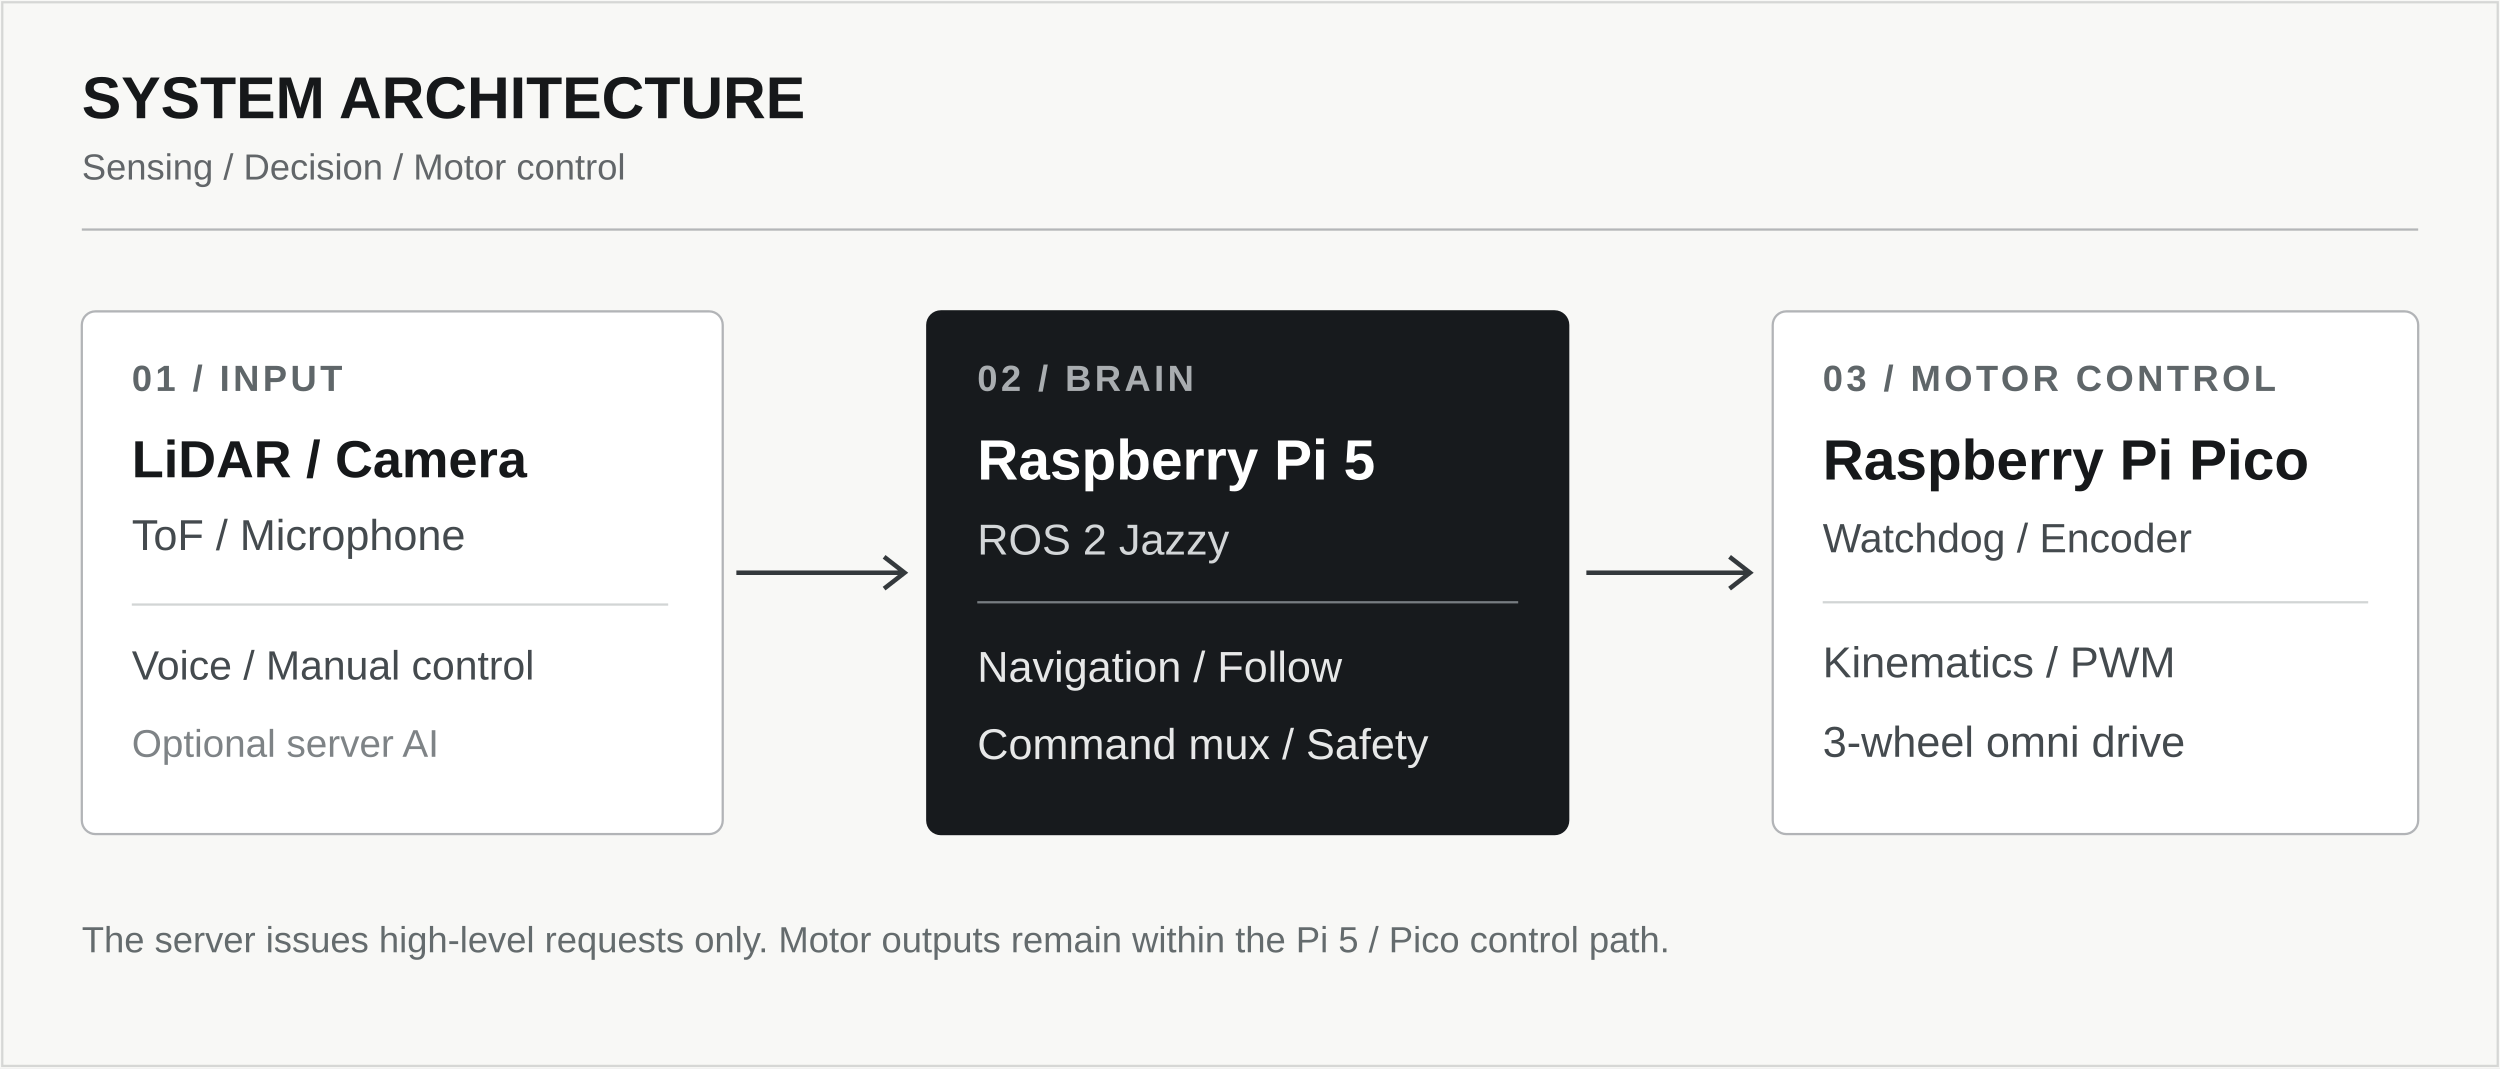
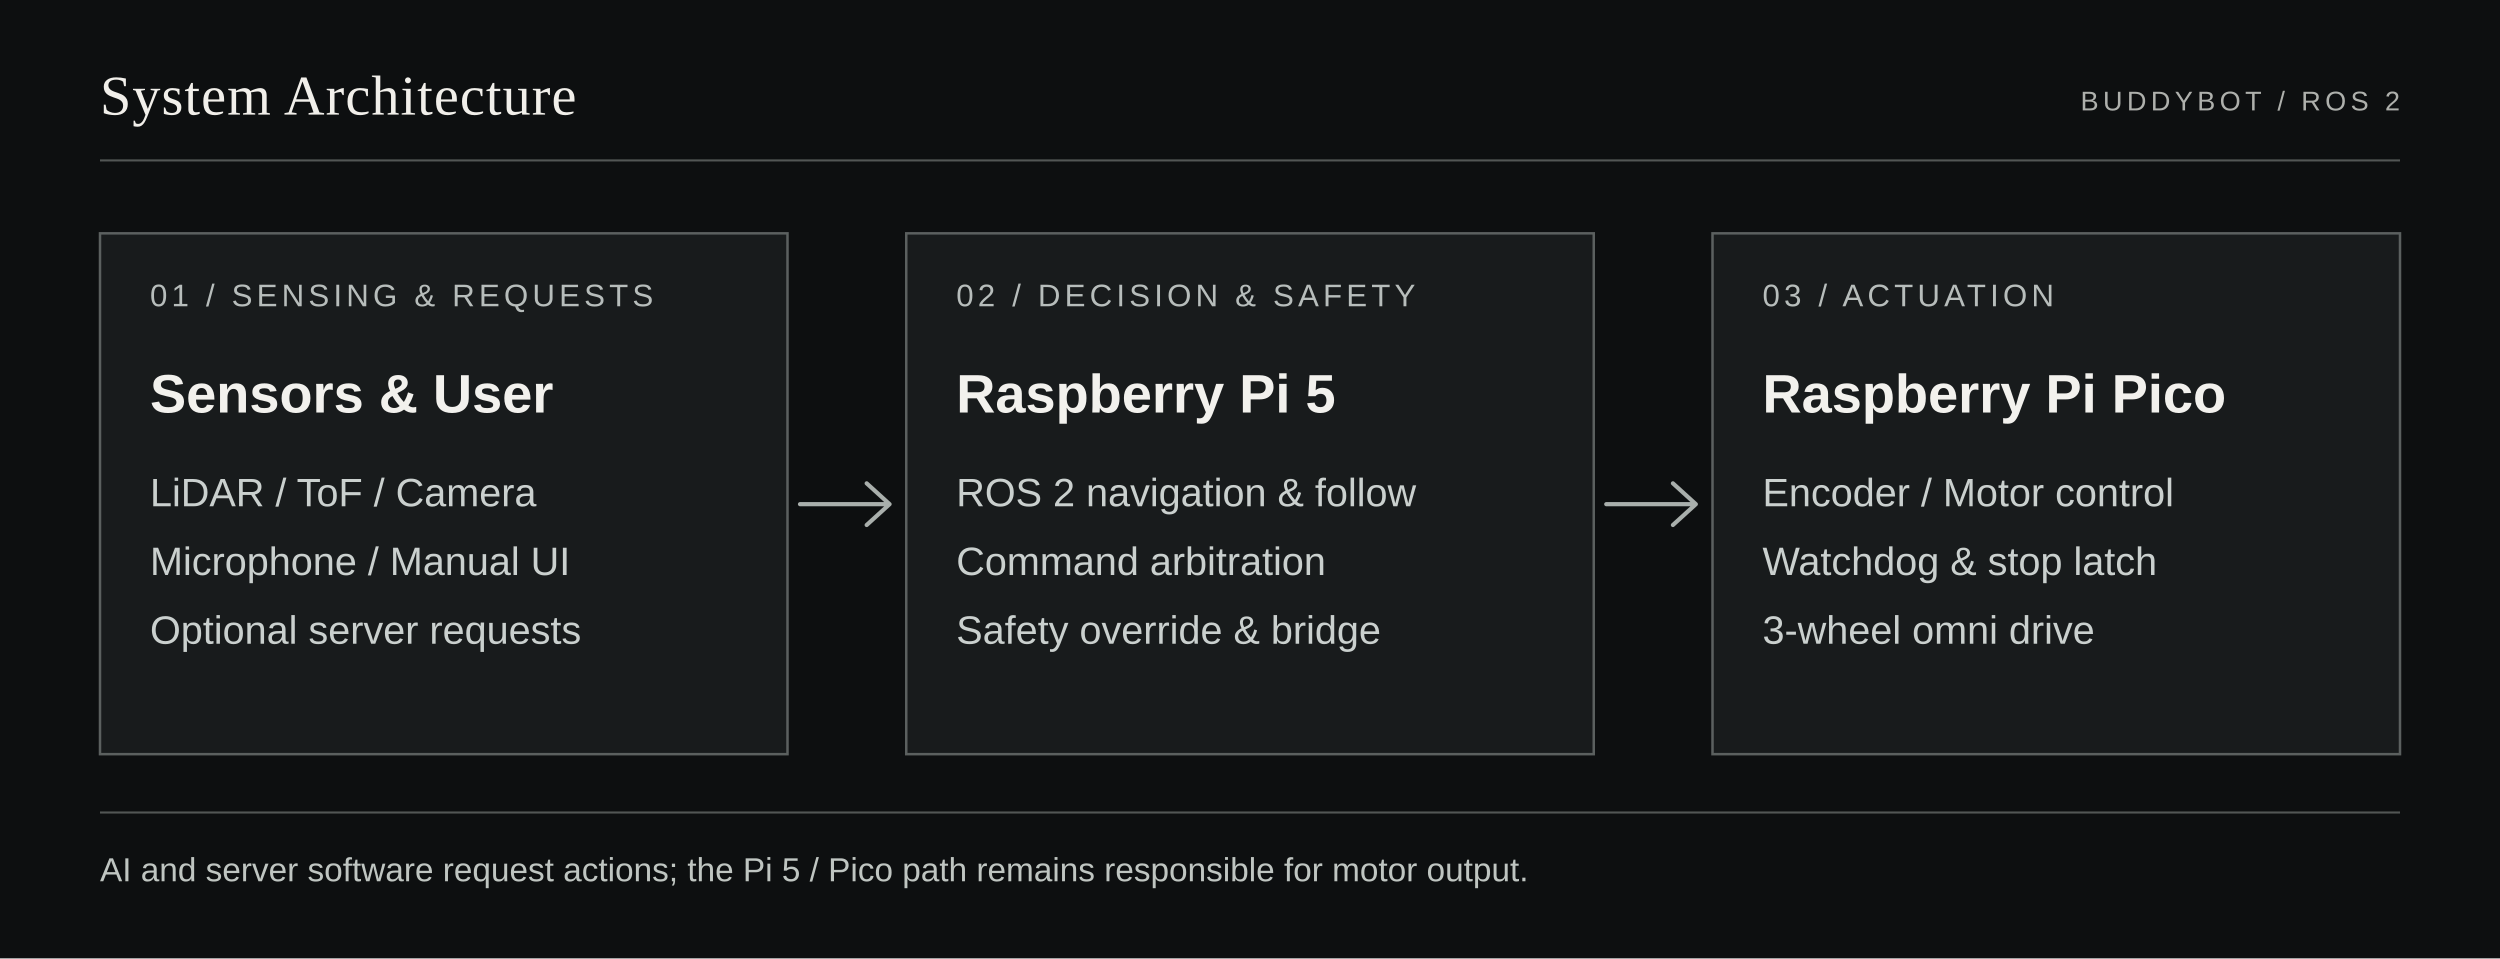
- <svg xmlns="http://www.w3.org/2000/svg" width="1100" height="470" viewBox="0 0 1100 470" role="img" aria-labelledby="title desc">
-   <rect width="1100" height="470" fill="#F8F8F6" />
-   <rect x="1" y="1" width="1098" height="468" fill="none" stroke="#D6D7D5" />
+ <svg xmlns="http://www.w3.org/2000/svg" width="1200" height="460" viewBox="0 0 1200 460" role="img" aria-labelledby="title desc">
+   <rect width="1200" height="460" fill="#0D0F10" />
+   <g font-family="Georgia,'Times New Roman',serif" fill="#F1EFEA">
+     <text x="48" y="55" font-size="27" letter-spacing="0.5">System Architecture</text>
+     <text x="1152" y="53" font-family="Arial,sans-serif" font-size="13" text-anchor="end" letter-spacing="2.1" fill="#AEB0AC">BUDDYBOT / ROS 2</text>
+   </g>
+   <line x1="48" y1="77" x2="1152" y2="77" stroke="#525655" stroke-width="1" />
  <g font-family="Arial,Helvetica,sans-serif">
-     <text x="36" y="52" font-size="26" font-weight="700" fill="#16181A">SYSTEM ARCHITECTURE</text>
-     <text x="36" y="79" font-size="16" fill="#626669">Sensing  /  Decision  /  Motor control</text>
-     <path d="M36 101H1064" stroke="#B4B6B8" />
-     <rect x="36" y="137" width="282" height="230" rx="6" fill="#FFFFFF" stroke="#B2B4B7" />
-     <text x="58" y="172" font-size="16" font-weight="700" letter-spacing="1.5" fill="#5F6669">01 / INPUT</text>
-     <text x="58" y="210" font-size="23" font-weight="700" fill="#16181A">LiDAR  /  Camera</text>
-     <text x="58" y="242" font-size="19" fill="#444A4E">ToF  /  Microphone</text>
-     <path d="M58 266H294" stroke="#D2D5D5" />
-     <text x="58" y="299" font-size="18" fill="#444A4E">Voice  /  Manual control</text>
-     <text x="58" y="333" font-size="17" fill="#7E8386">Optional server AI</text>
-     <rect x="408" y="137" width="282" height="230" rx="6" fill="#171A1D" stroke="#171A1D" />
-     <text x="430" y="172" font-size="16" font-weight="700" letter-spacing="1.5" fill="#A9ADB0">02 / BRAIN</text>
-     <text x="430" y="211" font-size="25" font-weight="700" fill="#FFFFFF">Raspberry Pi 5</text>
-     <text x="430" y="244" font-size="19" fill="#D3D6D8">ROS 2 Jazzy</text>
-     <path d="M430 265H668" stroke="#777D81" />
-     <text x="430" y="300" font-size="19" fill="#E7E8E8">Navigation  /  Follow</text>
-     <text x="430" y="334" font-size="19" fill="#E7E8E8">Command mux  /  Safety</text>
-     <rect x="780" y="137" width="284" height="230" rx="6" fill="#FFFFFF" stroke="#B2B4B7" />
-     <text x="802" y="172" font-size="16" font-weight="700" letter-spacing="1.5" fill="#5F6669">03 / MOTOR CONTROL</text>
-     <text x="802" y="211" font-size="25" font-weight="700" fill="#16181A">Raspberry Pi Pico</text>
-     <text x="802" y="243" font-size="18" fill="#444A4E">Watchdog  /  Encoder</text>
-     <path d="M802 265H1042" stroke="#D2D5D5" />
-     <text x="802" y="298" font-size="19" fill="#444A4E">Kinematics  /  PWM</text>
-     <text x="802" y="333" font-size="19" fill="#444A4E">3-wheel omni drive</text>
-     <g fill="none" stroke="#34393C" stroke-width="2">
-       <path d="M324 252H398M389 245L398 252L389 259" />
-       <path d="M698 252H770M761 245L770 252L761 259" />
+     <rect x="48" y="112" width="330" height="250" fill="#181B1C" stroke="#5B605F" stroke-width="1.2" />
+     <rect x="435" y="112" width="330" height="250" fill="#181B1C" stroke="#5B605F" stroke-width="1.2" />
+     <rect x="822" y="112" width="330" height="250" fill="#181B1C" stroke="#5B605F" stroke-width="1.2" />
+     <g fill="#B7BDBB" font-size="15" letter-spacing="2">
+       <text x="72" y="147">01 / SENSING &amp; REQUESTS</text>
+       <text x="459" y="147">02 / DECISION &amp; SAFETY</text>
+       <text x="846" y="147">03 / ACTUATION</text>
    </g>
-     <text x="36" y="419" fill="#646B6D" font-size="16">The server issues high-level requests only. Motor outputs remain within the Pi 5 / Pico control path.</text>
+     <g fill="#F2F1ED" font-weight="600" font-size="26">
+       <text x="72" y="198">Sensors &amp; User</text>
+       <text x="459" y="198">Raspberry Pi 5</text>
+       <text x="846" y="198">Raspberry Pi Pico</text>
+     </g>
+     <g fill="#CAD0CE" font-size="19">
+       <text x="72" y="243">LiDAR / ToF / Camera</text>
+       <text x="72" y="276">Microphone / Manual UI</text>
+       <text x="72" y="309">Optional server requests</text>
+       <text x="459" y="243">ROS 2 navigation &amp; follow</text>
+       <text x="459" y="276">Command arbitration</text>
+       <text x="459" y="309">Safety override &amp; bridge</text>
+       <text x="846" y="243">Encoder / Motor control</text>
+       <text x="846" y="276">Watchdog &amp; stop latch</text>
+       <text x="846" y="309">3-wheel omni drive</text>
+     </g>
+     <g stroke="#A9AFAC" stroke-width="2" fill="none" stroke-linecap="round" stroke-linejoin="round">
+       <path d="M384 242H427M416 232L427 242L416 252" />
+       <path d="M771 242H814M803 232L814 242L803 252" />
+     </g>
+     <line x1="48" y1="390" x2="1152" y2="390" stroke="#525655" />
+     <text x="48" y="423" font-size="16" fill="#BFC5C1">AI and server software request actions; the Pi 5 / Pico path remains responsible for motor output.</text>
  </g>
</svg>
